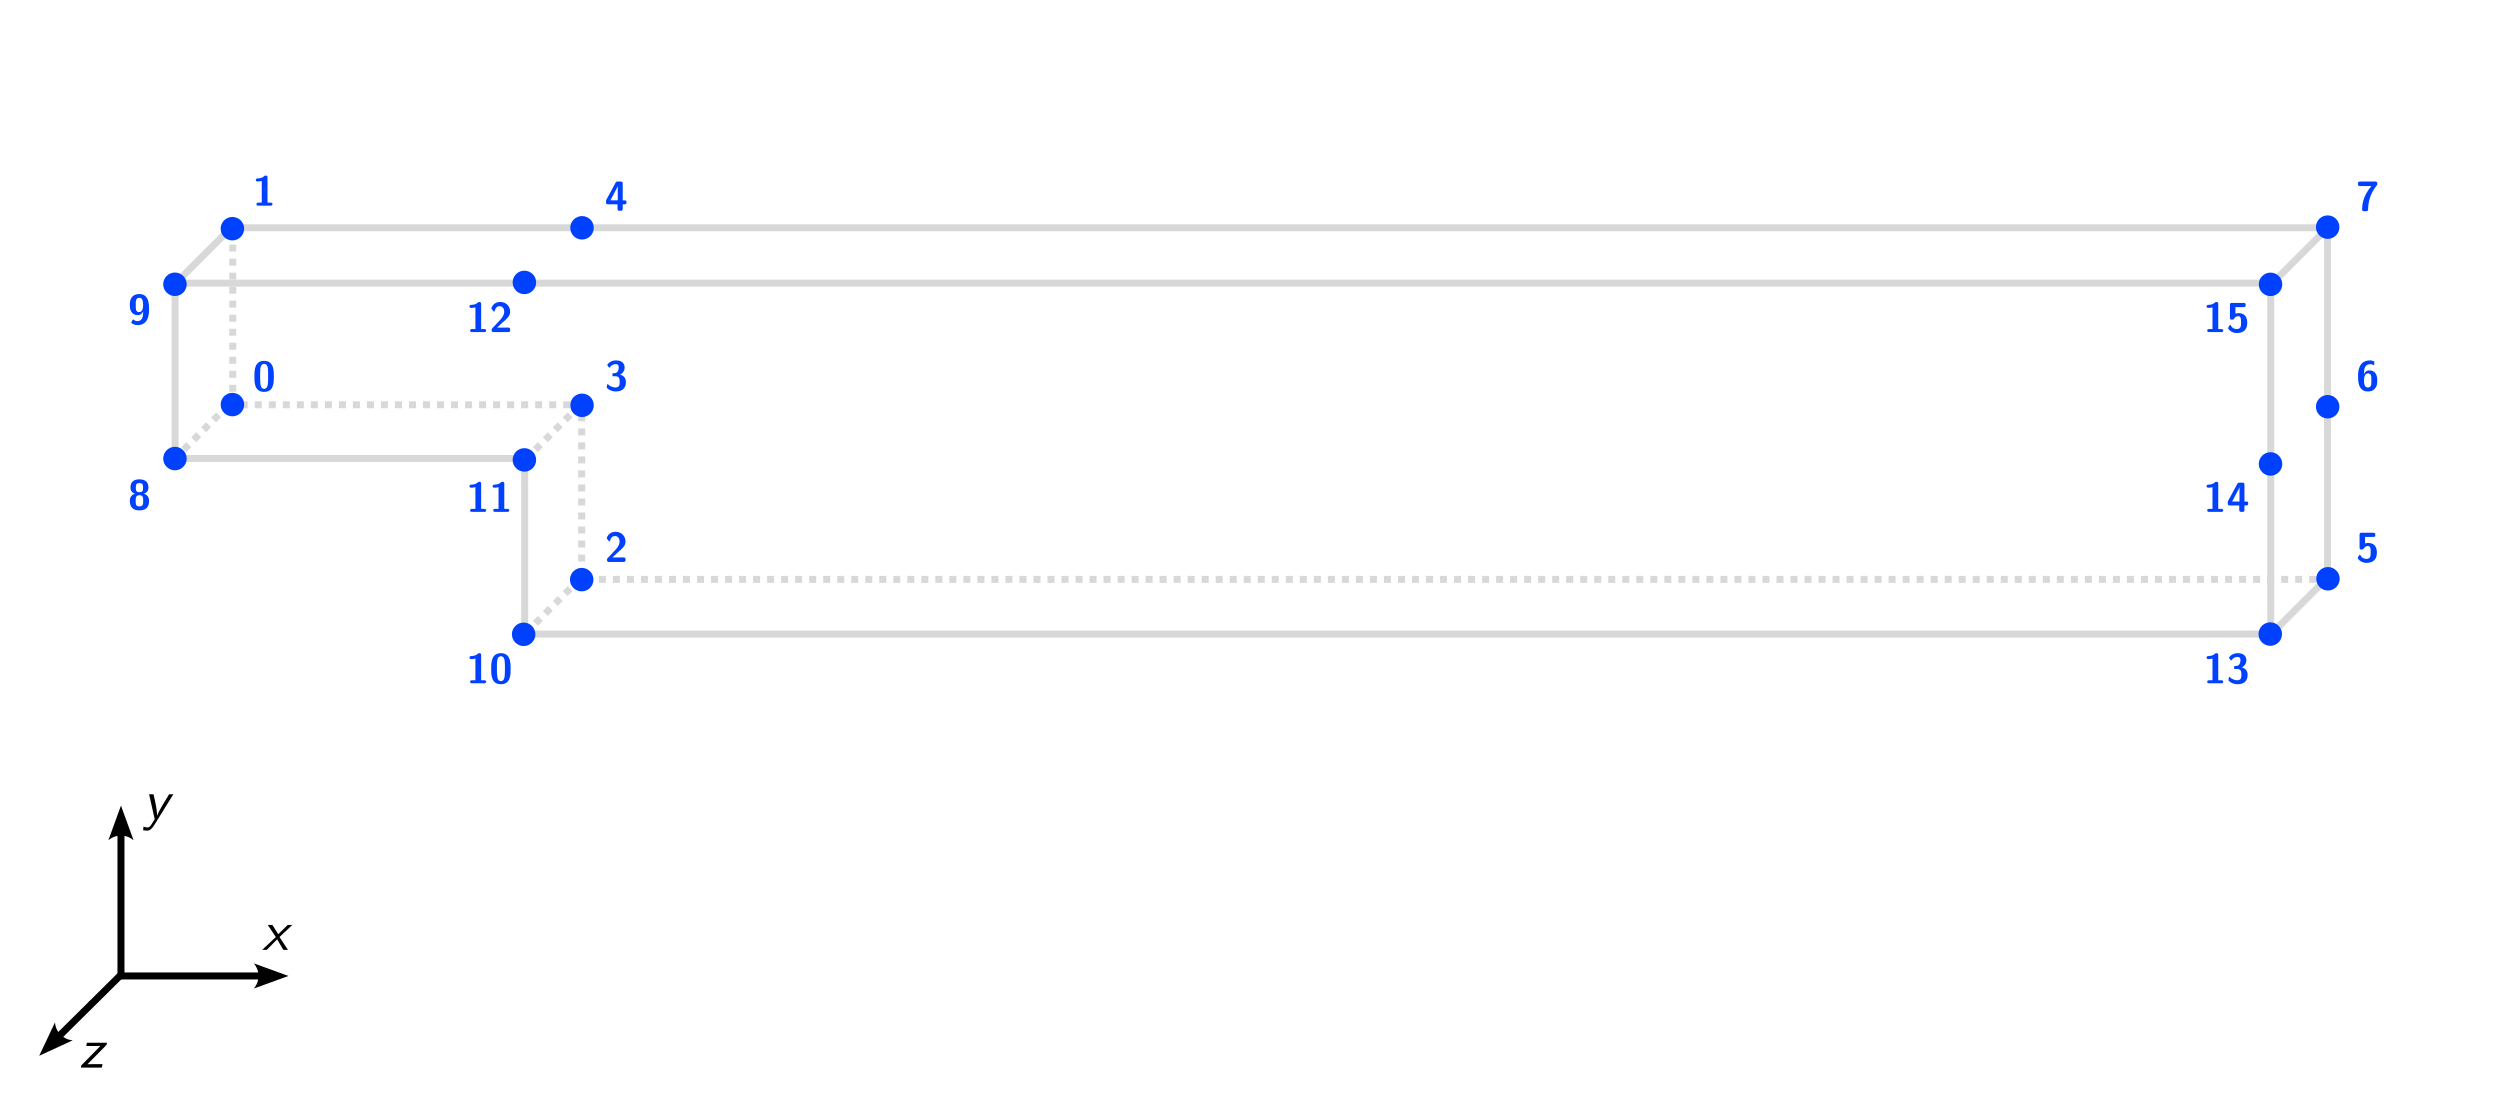
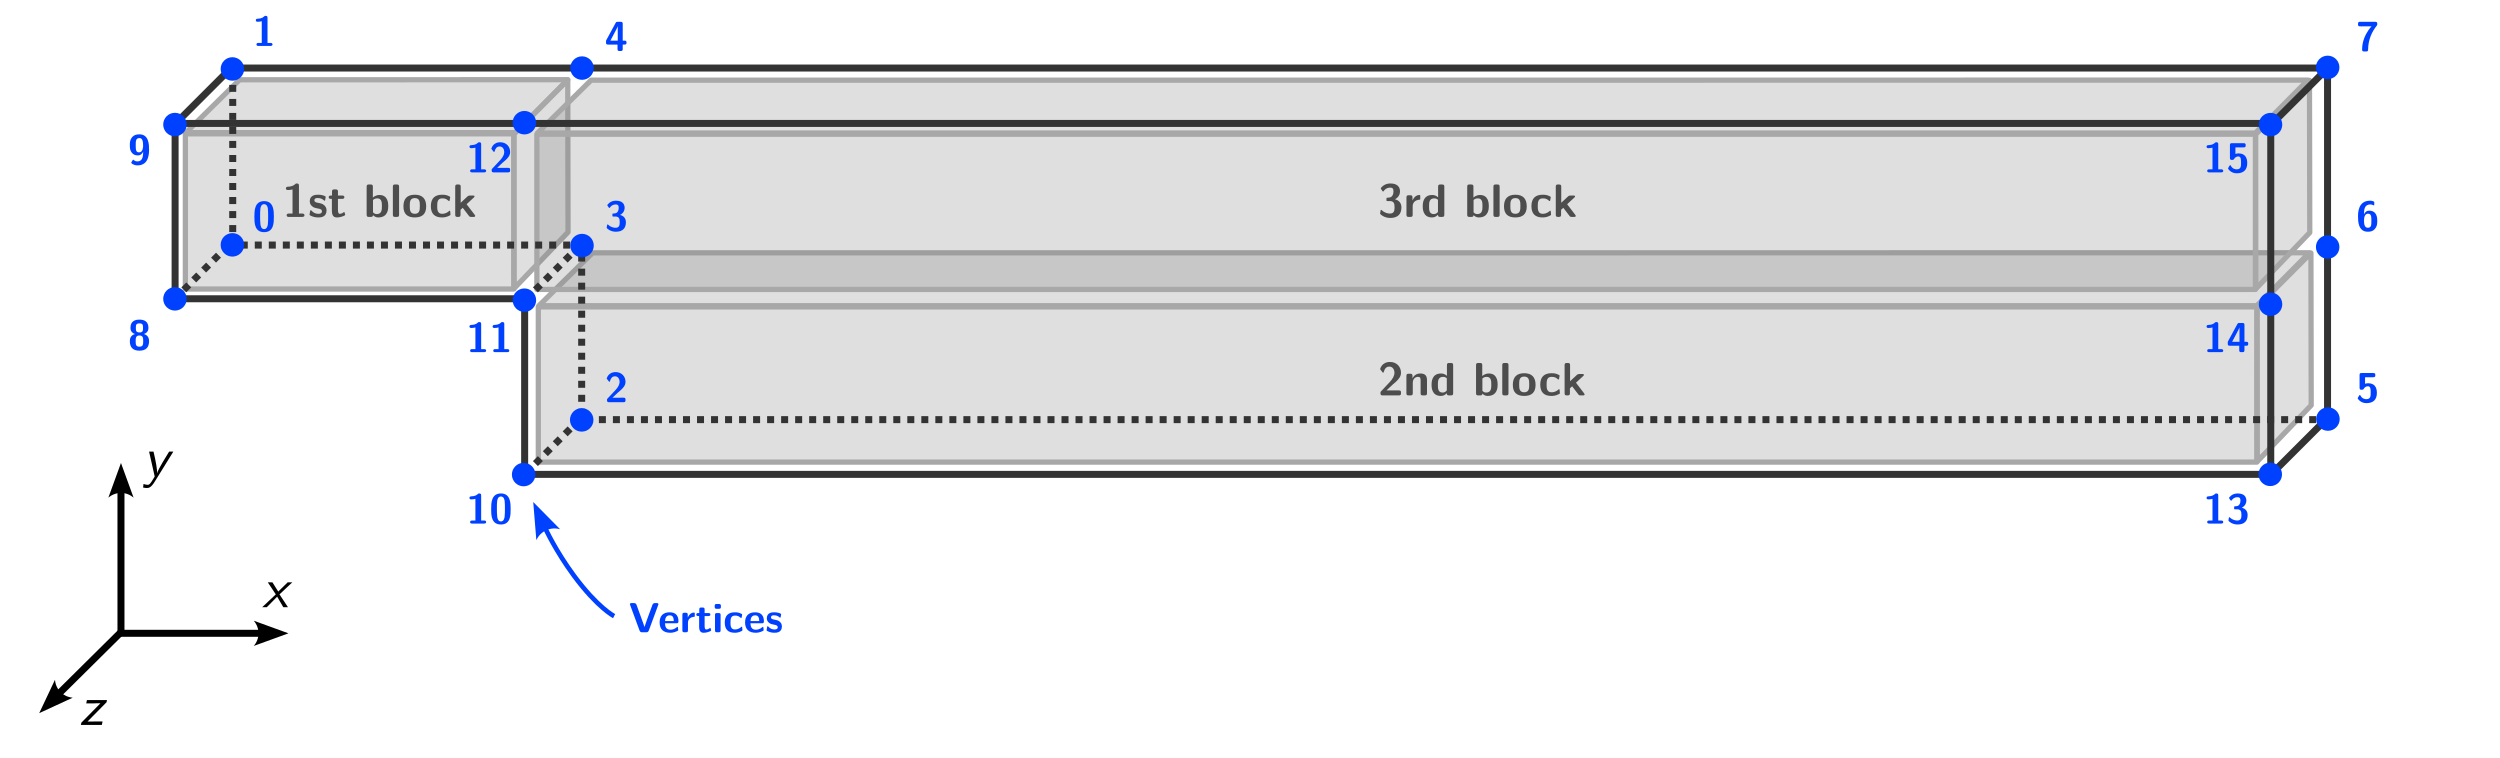
- <svg xmlns="http://www.w3.org/2000/svg" version="1.1" id="svg2" width="14.861in" height="6.5in" viewBox="0 0 1426.656 624">
+ <svg xmlns="http://www.w3.org/2000/svg" version="1.1" id="svg2" width="14.861in" height="4.5in" viewBox="0 0 1426.656 432">
  <defs id="defs6">
+     <marker style="overflow:visible" id="ConcaveTriangle" refX="0" refY="0" orient="auto-start-reverse" markerWidth="1" markerHeight="1" viewBox="0 0 1 1" preserveAspectRatio="xMidYMid">
+       <path transform="scale(0.7)" d="M -2,-4 9,0 -2,4 c 2,-2.33 2,-5.66 0,-8 z" style="fill:context-stroke;fill-rule:evenodd;stroke:none" id="path7" />
+     </marker>
    <marker style="overflow:visible" id="Arrow2" refX="0" refY="0" orient="auto-start-reverse" markerWidth="6" markerHeight="3.6" viewBox="0 0 7.7 5.6" preserveAspectRatio="xMidYMid">
      <path transform="scale(0.7)" d="M -2,-4 9,0 -2,4 c 2,-2.33 2,-5.66 0,-8 z" style="fill:context-stroke;fill-rule:evenodd;stroke:none" id="arrow2L" />
    </marker>
    <clipPath clipPathUnits="userSpaceOnUse" id="clipPath839">
      <rect style="fill:#ff0000;stroke:#ff0000;stroke-linecap:round;stroke-linejoin:round;paint-order:stroke fill markers" id="rect841" width="991.453" height="840.131" x="195.861" y="22.757" />
    </clipPath>
  </defs>
  <g id="g8">
-     <path style="fill:none;fill-opacity:1;stroke:#d8d8d8;stroke-width:4;stroke-linecap:round;stroke-linejoin:round;stroke-dasharray:none;stroke-opacity:1" d="M 99.923,261.642 V 161.59 H 1295.833 V 361.84 H 299.4 V 261.642 Z" id="path639" />
-     <path style="fill:none;stroke:#000000;stroke-width:4;stroke-linecap:round;stroke-linejoin:round;stroke-dasharray:none;stroke-opacity:1;marker-start:url(#Arrow2);marker-end:url(#Arrow2)" d="m 69.032,475.926 v 81.017 h 79.381" id="path814" />
-     <text xml:space="preserve" style="font-style:normal;font-weight:normal;font-size:32px;line-height:1.25;font-family:sans-serif;fill:#000000;fill-opacity:1;stroke:none;stroke-linecap:round;stroke-linejoin:round" x="81.629" y="467.459" id="text870">
-       <tspan id="tspan868" x="81.629" y="467.459" style="font-style:italic;font-variant:normal;font-weight:normal;font-stretch:normal;font-size:32px;font-family:'Latin Modern Sans';-inkscape-font-specification:'Latin Modern Sans Italic';stroke-linecap:round;stroke-linejoin:round">y</tspan>
+     <g id="g1" transform="translate(47.77964,74.28114)">
+       <rect style="fill:#808080;fill-opacity:0.25;stroke:#a8a8a8;stroke-width:3;stroke-linecap:butt;stroke-linejoin:round;stroke-dasharray:none;stroke-dashoffset:0;stroke-opacity:1" id="rect58345" width="187.437" height="88.561" x="57.991" y="2.089" />
+       <path style="fill:#808080;fill-opacity:0.25;stroke:#a8a8a8;stroke-width:3;stroke-linecap:butt;stroke-linejoin:round;stroke-dasharray:none;stroke-opacity:1" d="m 245.498,2.176 30.715,-30.84 0.163,86.871 -30.806,32.105 z" id="path65097" />
+       <path style="fill:#808080;fill-opacity:0.25;stroke:#a8a8a8;stroke-width:3;stroke-linecap:butt;stroke-linejoin:round;stroke-dasharray:none;stroke-opacity:1" d="M 88.935,-28.763 58.322,1.406 H 246.315 l 29.932,-30.2 z" id="path66944" />
+     </g>
+     <g id="g3" transform="translate(-52.0063,-303.5456)">
+       <rect style="fill:#808080;fill-opacity:0.25;stroke:#a8a8a8;stroke-width:3;stroke-linecap:butt;stroke-linejoin:round;stroke-dasharray:none;stroke-dashoffset:0;stroke-opacity:1" id="rect74491" width="980.708" height="88.561" x="359.201" y="478.683" />
+       <path style="fill:#808080;fill-opacity:0.25;stroke:#a8a8a8;stroke-width:3;stroke-linecap:butt;stroke-linejoin:round;stroke-dasharray:none;stroke-opacity:1" d="m 1340.051,478.77 30.715,-30.84 0.163,86.871 -30.806,32.105 z" id="path74493" />
+       <path style="fill:#808080;fill-opacity:0.25;stroke:#a8a8a8;stroke-width:3;stroke-linecap:butt;stroke-linejoin:round;stroke-dasharray:none;stroke-opacity:1" d="m 390.145,447.831 -30.614,30.168 h 980.358 l 29.932,-30.2 z" id="path74495" />
+     </g>
+     <g id="g2" transform="translate(-60.97175,57.00696)">
+       <rect style="fill:#808080;fill-opacity:0.25;stroke:#a8a8a8;stroke-width:3;stroke-linecap:butt;stroke-linejoin:round;stroke-dasharray:none;stroke-dashoffset:0;stroke-opacity:1" id="rect71452" width="980.708" height="88.561" x="367.342" y="19.599" />
+       <path style="fill:#808080;fill-opacity:0.25;stroke:#a8a8a8;stroke-width:3;stroke-linecap:butt;stroke-linejoin:round;stroke-dasharray:none;stroke-opacity:1" d="m 1348.192,19.685 30.715,-30.84 0.163,86.871 -30.806,32.105 z" id="path71454" />
+       <path style="fill:#808080;fill-opacity:0.25;stroke:#a8a8a8;stroke-width:3;stroke-linecap:butt;stroke-linejoin:round;stroke-dasharray:none;stroke-opacity:1" d="m 398.286,-11.254 -30.614,30.168 h 980.358 l 29.932,-30.2 z" id="path71456" />
+     </g>
+     <path style="fill:none;fill-opacity:1;stroke:#333333;stroke-width:4;stroke-linecap:round;stroke-linejoin:round;stroke-dasharray:none;stroke-opacity:1" d="M 99.923,170.493 V 70.441 H 1295.833 V 270.692 H 299.4 V 170.493 Z" id="path639" />
+     <path style="fill:none;stroke:#000000;stroke-width:4;stroke-linecap:round;stroke-linejoin:round;stroke-dasharray:none;stroke-opacity:1;marker-start:url(#Arrow2);marker-end:url(#Arrow2)" d="m 69.032,280.397 v 81.017 h 79.381" id="path814" />
+     <text xml:space="preserve" style="font-style:normal;font-weight:normal;font-size:32px;line-height:1.25;font-family:sans-serif;fill:#000000;fill-opacity:1;stroke:none;stroke-linecap:round;stroke-linejoin:round" x="81.629" y="271.93" id="text870">
+       <tspan id="tspan868" x="81.629" y="271.93" style="font-style:italic;font-variant:normal;font-weight:normal;font-stretch:normal;font-size:32px;font-family:'Latin Modern Sans';-inkscape-font-specification:'Latin Modern Sans Italic';stroke-linecap:round;stroke-linejoin:round">y</tspan>
    </text>
-     <text xml:space="preserve" style="font-style:normal;font-weight:normal;font-size:32px;line-height:1.25;font-family:sans-serif;fill:#000000;fill-opacity:1;stroke:none;stroke-linecap:round;stroke-linejoin:round" x="149.614" y="542.044" id="text972">
-       <tspan id="tspan970" x="149.614" y="542.044" style="font-style:italic;font-variant:normal;font-weight:normal;font-stretch:normal;font-size:32px;font-family:'Latin Modern Sans';-inkscape-font-specification:'Latin Modern Sans Italic';stroke-linecap:round;stroke-linejoin:round">x</tspan>
+     <text xml:space="preserve" style="font-style:normal;font-weight:normal;font-size:32px;line-height:1.25;font-family:sans-serif;fill:#000000;fill-opacity:1;stroke:none;stroke-linecap:round;stroke-linejoin:round" x="149.614" y="346.515" id="text972">
+       <tspan id="tspan970" x="149.614" y="346.515" style="font-style:italic;font-variant:normal;font-weight:normal;font-stretch:normal;font-size:32px;font-family:'Latin Modern Sans';-inkscape-font-specification:'Latin Modern Sans Italic';stroke-linecap:round;stroke-linejoin:round">x</tspan>
    </text>
-     <path style="fill:none;stroke:#d8d8d8;stroke-width:4;stroke-linecap:round;stroke-linejoin:round;stroke-dasharray:none;stroke-opacity:1" d="m 100.164,161.672 31.756,-31.756" id="path35384" />
-     <path style="fill:none;stroke:#d8d8d8;stroke-width:4;stroke-linecap:butt;stroke-linejoin:bevel;stroke-dasharray:4, 4;stroke-opacity:1;stroke-dashoffset:0" d="M 99.236,262.226 130.992,230.47" id="path35755" />
-     <path style="fill:none;stroke:#d8d8d8;stroke-width:4;stroke-linecap:butt;stroke-linejoin:bevel;stroke-dasharray:4, 4;stroke-opacity:1;stroke-dashoffset:0" d="m 299.882,262.226 31.756,-31.756" id="path35757" />
-     <path style="fill:none;stroke:#d8d8d8;stroke-width:4;stroke-linecap:butt;stroke-linejoin:bevel;stroke-dasharray:4, 4;stroke-dashoffset:0;stroke-opacity:1" d="m 299.882,361.354 31.756,-31.756" id="path36497" />
-     <path style="fill:none;stroke:#d8d8d8;stroke-width:4;stroke-linecap:round;stroke-linejoin:round;stroke-dasharray:none;stroke-dashoffset:0;stroke-opacity:1" d="m 1296.529,361.354 31.756,-31.756" id="path36499" />
-     <path style="fill:none;stroke:#d8d8d8;stroke-width:4;stroke-linecap:round;stroke-linejoin:round;stroke-dasharray:none;stroke-dashoffset:0;stroke-opacity:1" d="m 1296.529,161.804 31.756,-31.756" id="path36501" />
-     <path style="fill:none;stroke:#d8d8d8;stroke-width:4;stroke-linecap:round;stroke-linejoin:round;stroke-dasharray:none;stroke-opacity:1" d="M 131.882,129.964 H 1328.28" id="path36872" />
-     <path style="fill:none;stroke:#d8d8d8;stroke-width:4;stroke-linecap:round;stroke-linejoin:round;stroke-dasharray:none;stroke-opacity:1" d="M 1328.244,329.764 V 130.116" id="path37612" />
-     <path style="fill:none;stroke:#d8d8d8;stroke-width:4;stroke-linecap:butt;stroke-linejoin:bevel;stroke-dasharray:4, 4;stroke-dashoffset:0;stroke-opacity:1" d="m 132.808,131.588 -0.006,99.411 199.134,0 v 99.629 h 994.87" id="path40951" />
-     <circle style="fill:#0040ff;fill-opacity:1;stroke:none;stroke-width:1.595;stroke-linecap:butt;stroke-linejoin:bevel;stroke-dasharray:none;stroke-dashoffset:0;stroke-opacity:1" id="path42873" cx="99.836" cy="261.684" r="6.703" />
-     <circle style="fill:#0040ff;fill-opacity:1;stroke:none;stroke-width:1.595;stroke-linecap:butt;stroke-linejoin:bevel;stroke-dasharray:none;stroke-dashoffset:0;stroke-opacity:1" id="circle44720" cx="99.836" cy="162.225" r="6.703" />
-     <circle style="fill:#0040ff;fill-opacity:1;stroke:none;stroke-width:1.595;stroke-linecap:butt;stroke-linejoin:bevel;stroke-dasharray:none;stroke-dashoffset:0;stroke-opacity:1" id="circle44722" cx="132.621" cy="130.5" r="6.703" />
-     <circle style="fill:#0040ff;fill-opacity:1;stroke:none;stroke-width:1.595;stroke-linecap:butt;stroke-linejoin:bevel;stroke-dasharray:none;stroke-dashoffset:0;stroke-opacity:1" id="circle44724" cx="132.621" cy="230.877" r="6.703" />
-     <circle style="fill:#0040ff;fill-opacity:1;stroke:none;stroke-width:1.595;stroke-linecap:butt;stroke-linejoin:bevel;stroke-dasharray:none;stroke-dashoffset:0;stroke-opacity:1" id="circle44726" cx="299.254" cy="262.453" r="6.703" />
-     <circle style="fill:#0040ff;fill-opacity:1;stroke:none;stroke-width:1.595;stroke-linecap:butt;stroke-linejoin:bevel;stroke-dasharray:none;stroke-dashoffset:0;stroke-opacity:1" id="circle44728" cx="332.137" cy="231.287" r="6.703" />
-     <circle style="fill:#0040ff;fill-opacity:1;stroke:none;stroke-width:1.595;stroke-linecap:butt;stroke-linejoin:bevel;stroke-dasharray:none;stroke-dashoffset:0;stroke-opacity:1" id="circle44730" cx="298.819" cy="361.968" r="6.703" />
-     <circle style="fill:#0040ff;fill-opacity:1;stroke:none;stroke-width:1.595;stroke-linecap:butt;stroke-linejoin:bevel;stroke-dasharray:none;stroke-dashoffset:0;stroke-opacity:1" id="circle44732" cx="331.96" cy="330.763" r="6.703" />
-     <circle style="fill:#0040ff;fill-opacity:1;stroke:none;stroke-width:1.595;stroke-linecap:butt;stroke-linejoin:bevel;stroke-dasharray:none;stroke-dashoffset:0;stroke-opacity:1" id="circle44734" cx="1295.556" cy="361.841" r="6.703" />
-     <circle style="fill:#0040ff;fill-opacity:1;stroke:none;stroke-width:1.595;stroke-linecap:butt;stroke-linejoin:bevel;stroke-dasharray:none;stroke-dashoffset:0;stroke-opacity:1" id="circle44736" cx="1328.472" cy="330.289" r="6.703" />
-     <circle style="fill:#0040ff;fill-opacity:1;stroke:none;stroke-width:1.595;stroke-linecap:butt;stroke-linejoin:bevel;stroke-dasharray:none;stroke-dashoffset:0;stroke-opacity:1" id="circle44738" cx="1295.704" cy="162.267" r="6.703" />
-     <circle style="fill:#0040ff;fill-opacity:1;stroke:none;stroke-width:1.595;stroke-linecap:butt;stroke-linejoin:bevel;stroke-dasharray:none;stroke-dashoffset:0;stroke-opacity:1" id="circle44740" cx="1328.315" cy="129.614" r="6.703" />
-     <path style="fill:none;stroke:#000000;stroke-width:4;stroke-linecap:butt;stroke-linejoin:bevel;stroke-dasharray:none;stroke-dashoffset:0;stroke-opacity:1;marker-end:url(#Arrow2)" d="M 69.737,555.582 33.89,591.087" id="path45480" />
-     <text xml:space="preserve" style="font-style:normal;font-weight:normal;font-size:32px;line-height:1.25;font-family:sans-serif;fill:#000000;fill-opacity:1;stroke:none;stroke-linecap:round;stroke-linejoin:round" x="45.246" y="609.232" id="text47371">
-       <tspan id="tspan47369" x="45.246" y="609.232" style="font-style:italic;font-variant:normal;font-weight:normal;font-stretch:normal;font-size:32px;font-family:'Latin Modern Sans';-inkscape-font-specification:'Latin Modern Sans Italic';stroke-linecap:round;stroke-linejoin:round">z</tspan>
+     <path style="fill:none;stroke:#333333;stroke-width:4;stroke-linecap:round;stroke-linejoin:round;stroke-dasharray:none;stroke-opacity:1" d="m 100.164,70.524 31.756,-31.756" id="path35384" />
+     <path style="fill:none;stroke:#333333;stroke-width:4;stroke-linecap:butt;stroke-linejoin:bevel;stroke-dasharray:4, 4;stroke-dashoffset:0;stroke-opacity:1" d="M 99.236,171.077 130.992,139.321" id="path35755" />
+     <path style="fill:none;stroke:#333333;stroke-width:4;stroke-linecap:butt;stroke-linejoin:bevel;stroke-dasharray:4, 4;stroke-dashoffset:0;stroke-opacity:1" d="m 299.882,171.077 31.756,-31.756" id="path35757" />
+     <path style="fill:none;stroke:#333333;stroke-width:4;stroke-linecap:butt;stroke-linejoin:bevel;stroke-dasharray:4, 4;stroke-dashoffset:0;stroke-opacity:1" d="m 299.882,270.205 31.756,-31.756" id="path36497" />
+     <path style="fill:none;stroke:#333333;stroke-width:4;stroke-linecap:round;stroke-linejoin:round;stroke-dasharray:none;stroke-dashoffset:0;stroke-opacity:1" d="m 1296.529,270.205 31.756,-31.756" id="path36499" />
+     <path style="fill:none;stroke:#333333;stroke-width:4;stroke-linecap:round;stroke-linejoin:round;stroke-dasharray:none;stroke-dashoffset:0;stroke-opacity:1" d="m 1296.529,70.655 31.756,-31.756" id="path36501" />
+     <path style="fill:none;stroke:#333333;stroke-width:4;stroke-linecap:round;stroke-linejoin:round;stroke-dasharray:none;stroke-opacity:1" d="M 131.882,38.815 H 1328.28" id="path36872" />
+     <path style="fill:none;stroke:#333333;stroke-width:4;stroke-linecap:round;stroke-linejoin:round;stroke-dasharray:none;stroke-opacity:1" d="M 1328.244,238.615 V 38.967" id="path37612" />
+     <path style="fill:none;stroke:#333333;stroke-width:4;stroke-linecap:butt;stroke-linejoin:bevel;stroke-dasharray:4, 4;stroke-dashoffset:0;stroke-opacity:1" d="m 132.808,40.44 -0.006,99.411 h 199.134 v 99.629 h 994.87" id="path40951" />
+     <circle style="fill:#0040ff;fill-opacity:1;stroke:none;stroke-width:1.595;stroke-linecap:butt;stroke-linejoin:bevel;stroke-dasharray:none;stroke-dashoffset:0;stroke-opacity:1" id="path42873" cx="99.836" cy="170.535" r="6.703" />
+     <circle style="fill:#0040ff;fill-opacity:1;stroke:none;stroke-width:1.595;stroke-linecap:butt;stroke-linejoin:bevel;stroke-dasharray:none;stroke-dashoffset:0;stroke-opacity:1" id="circle44720" cx="99.836" cy="71.076" r="6.703" />
+     <circle style="fill:#0040ff;fill-opacity:1;stroke:none;stroke-width:1.595;stroke-linecap:butt;stroke-linejoin:bevel;stroke-dasharray:none;stroke-dashoffset:0;stroke-opacity:1" id="circle44722" cx="132.621" cy="39.351" r="6.703" />
+     <circle style="fill:#0040ff;fill-opacity:1;stroke:none;stroke-width:1.595;stroke-linecap:butt;stroke-linejoin:bevel;stroke-dasharray:none;stroke-dashoffset:0;stroke-opacity:1" id="circle44724" cx="132.621" cy="139.728" r="6.703" />
+     <circle style="fill:#0040ff;fill-opacity:1;stroke:none;stroke-width:1.595;stroke-linecap:butt;stroke-linejoin:bevel;stroke-dasharray:none;stroke-dashoffset:0;stroke-opacity:1" id="circle44726" cx="299.254" cy="171.304" r="6.703" />
+     <circle style="fill:#0040ff;fill-opacity:1;stroke:none;stroke-width:1.595;stroke-linecap:butt;stroke-linejoin:bevel;stroke-dasharray:none;stroke-dashoffset:0;stroke-opacity:1" id="circle44728" cx="332.137" cy="140.138" r="6.703" />
+     <circle style="fill:#0040ff;fill-opacity:1;stroke:none;stroke-width:1.595;stroke-linecap:butt;stroke-linejoin:bevel;stroke-dasharray:none;stroke-dashoffset:0;stroke-opacity:1" id="circle44730" cx="298.819" cy="270.819" r="6.703" />
+     <circle style="fill:#0040ff;fill-opacity:1;stroke:none;stroke-width:1.595;stroke-linecap:butt;stroke-linejoin:bevel;stroke-dasharray:none;stroke-dashoffset:0;stroke-opacity:1" id="circle44732" cx="331.96" cy="239.614" r="6.703" />
+     <circle style="fill:#0040ff;fill-opacity:1;stroke:none;stroke-width:1.595;stroke-linecap:butt;stroke-linejoin:bevel;stroke-dasharray:none;stroke-dashoffset:0;stroke-opacity:1" id="circle44734" cx="1295.556" cy="270.692" r="6.703" />
+     <circle style="fill:#0040ff;fill-opacity:1;stroke:none;stroke-width:1.595;stroke-linecap:butt;stroke-linejoin:bevel;stroke-dasharray:none;stroke-dashoffset:0;stroke-opacity:1" id="circle44736" cx="1328.472" cy="239.14" r="6.703" />
+     <circle style="fill:#0040ff;fill-opacity:1;stroke:none;stroke-width:1.595;stroke-linecap:butt;stroke-linejoin:bevel;stroke-dasharray:none;stroke-dashoffset:0;stroke-opacity:1" id="circle44738" cx="1295.704" cy="71.118" r="6.703" />
+     <circle style="fill:#0040ff;fill-opacity:1;stroke:none;stroke-width:1.595;stroke-linecap:butt;stroke-linejoin:bevel;stroke-dasharray:none;stroke-dashoffset:0;stroke-opacity:1" id="circle44740" cx="1328.315" cy="38.465" r="6.703" />
+     <path style="fill:none;stroke:#000000;stroke-width:4;stroke-linecap:butt;stroke-linejoin:bevel;stroke-dasharray:none;stroke-dashoffset:0;stroke-opacity:1;marker-end:url(#Arrow2)" d="M 69.737,360.053 33.89,395.558" id="path45480" />
+     <text xml:space="preserve" style="font-style:normal;font-weight:normal;font-size:32px;line-height:1.25;font-family:sans-serif;fill:#000000;fill-opacity:1;stroke:none;stroke-linecap:round;stroke-linejoin:round" x="45.246" y="413.703" id="text47371">
+       <tspan id="tspan47369" x="45.246" y="413.703" style="font-style:italic;font-variant:normal;font-weight:normal;font-stretch:normal;font-size:32px;font-family:'Latin Modern Sans';-inkscape-font-specification:'Latin Modern Sans Italic';stroke-linecap:round;stroke-linejoin:round">z</tspan>
    </text>
-     <text xml:space="preserve" style="font-style:normal;font-weight:normal;font-size:24px;line-height:1.25;font-family:sans-serif;fill:#0040ff;fill-opacity:1;stroke:none" x="144.141" y="223.108" id="text47476">
-       <tspan id="tspan47474" x="144.141" y="223.108" style="font-style:normal;font-variant:normal;font-weight:bold;font-stretch:normal;font-size:24px;font-family:'Latin Modern Sans';-inkscape-font-specification:'Latin Modern Sans Bold';fill:#0040ff;fill-opacity:1">0</tspan>
+     <text xml:space="preserve" style="font-style:normal;font-weight:normal;font-size:24px;line-height:1.25;font-family:sans-serif;fill:#0040ff;fill-opacity:1;stroke:none" x="144.141" y="131.959" id="text47476">
+       <tspan id="tspan47474" x="144.141" y="131.959" style="font-style:normal;font-variant:normal;font-weight:bold;font-stretch:normal;font-size:24px;font-family:'Latin Modern Sans';-inkscape-font-specification:'Latin Modern Sans Bold';fill:#0040ff;fill-opacity:1">0</tspan>
    </text>
-     <text xml:space="preserve" style="font-style:normal;font-weight:normal;font-size:24px;line-height:1.25;font-family:sans-serif;fill:#0040ff;fill-opacity:1;stroke:none" x="144.141" y="117.369" id="text47480">
-       <tspan id="tspan47478" x="144.141" y="117.369" style="font-style:normal;font-variant:normal;font-weight:bold;font-stretch:normal;font-size:24px;font-family:'Latin Modern Sans';-inkscape-font-specification:'Latin Modern Sans Bold';fill:#0040ff;fill-opacity:1">1</tspan>
+     <text xml:space="preserve" style="font-style:normal;font-weight:normal;font-size:24px;line-height:1.25;font-family:sans-serif;fill:#0040ff;fill-opacity:1;stroke:none" x="144.141" y="26.22" id="text47480">
+       <tspan id="tspan47478" x="144.141" y="26.22" style="font-style:normal;font-variant:normal;font-weight:bold;font-stretch:normal;font-size:24px;font-family:'Latin Modern Sans';-inkscape-font-specification:'Latin Modern Sans Bold';fill:#0040ff;fill-opacity:1">1</tspan>
    </text>
-     <circle style="fill:#0040ff;fill-opacity:1;stroke:none;stroke-width:1.595;stroke-linecap:butt;stroke-linejoin:bevel;stroke-dasharray:none;stroke-dashoffset:0;stroke-opacity:1" id="circle47851" cx="299.254" cy="161.165" r="6.703" />
-     <circle style="fill:#0040ff;fill-opacity:1;stroke:none;stroke-width:1.595;stroke-linecap:butt;stroke-linejoin:bevel;stroke-dasharray:none;stroke-dashoffset:0;stroke-opacity:1" id="circle47853" cx="332.137" cy="129.999" r="6.703" />
-     <circle style="fill:#0040ff;fill-opacity:1;stroke:none;stroke-width:1.595;stroke-linecap:butt;stroke-linejoin:bevel;stroke-dasharray:none;stroke-dashoffset:0;stroke-opacity:1" id="circle48595" cx="1295.704" cy="264.756" r="6.703" />
-     <circle style="fill:#0040ff;fill-opacity:1;stroke:none;stroke-width:1.595;stroke-linecap:butt;stroke-linejoin:bevel;stroke-dasharray:none;stroke-dashoffset:0;stroke-opacity:1" id="circle48597" cx="1328.315" cy="232.103" r="6.703" />
-     <text xml:space="preserve" style="font-style:normal;font-weight:normal;font-size:24px;line-height:1.25;font-family:sans-serif;fill:#0040ff;fill-opacity:1;stroke:none" x="345.093" y="320.678" id="text49708">
-       <tspan id="tspan49706" x="345.093" y="320.678" style="font-style:normal;font-variant:normal;font-weight:bold;font-stretch:normal;font-size:24px;font-family:'Latin Modern Sans';-inkscape-font-specification:'Latin Modern Sans Bold';fill:#0040ff;fill-opacity:1">2</tspan>
+     <circle style="fill:#0040ff;fill-opacity:1;stroke:none;stroke-width:1.595;stroke-linecap:butt;stroke-linejoin:bevel;stroke-dasharray:none;stroke-dashoffset:0;stroke-opacity:1" id="circle47851" cx="299.254" cy="70.016" r="6.703" />
+     <circle style="fill:#0040ff;fill-opacity:1;stroke:none;stroke-width:1.595;stroke-linecap:butt;stroke-linejoin:bevel;stroke-dasharray:none;stroke-dashoffset:0;stroke-opacity:1" id="circle47853" cx="332.137" cy="38.85" r="6.703" />
+     <circle style="fill:#0040ff;fill-opacity:1;stroke:none;stroke-width:1.595;stroke-linecap:butt;stroke-linejoin:bevel;stroke-dasharray:none;stroke-dashoffset:0;stroke-opacity:1" id="circle48595" cx="1295.704" cy="173.607" r="6.703" />
+     <circle style="fill:#0040ff;fill-opacity:1;stroke:none;stroke-width:1.595;stroke-linecap:butt;stroke-linejoin:bevel;stroke-dasharray:none;stroke-dashoffset:0;stroke-opacity:1" id="circle48597" cx="1328.315" cy="140.954" r="6.703" />
+     <text xml:space="preserve" style="font-style:normal;font-weight:normal;font-size:24px;line-height:1.25;font-family:sans-serif;fill:#0040ff;fill-opacity:1;stroke:none" x="345.093" y="229.529" id="text49708">
+       <tspan id="tspan49706" x="345.093" y="229.529" style="font-style:normal;font-variant:normal;font-weight:bold;font-stretch:normal;font-size:24px;font-family:'Latin Modern Sans';-inkscape-font-specification:'Latin Modern Sans Bold';fill:#0040ff;fill-opacity:1">2</tspan>
    </text>
-     <text xml:space="preserve" style="font-style:normal;font-weight:normal;font-size:24px;line-height:1.25;font-family:sans-serif;fill:#0040ff;fill-opacity:1;stroke:none" x="345.093" y="222.861" id="text49712">
-       <tspan id="tspan49710" x="345.093" y="222.861" style="font-style:normal;font-variant:normal;font-weight:bold;font-stretch:normal;font-size:24px;font-family:'Latin Modern Sans';-inkscape-font-specification:'Latin Modern Sans Bold';fill:#0040ff;fill-opacity:1">3</tspan>
+     <text xml:space="preserve" style="font-style:normal;font-weight:normal;font-size:24px;line-height:1.25;font-family:sans-serif;fill:#0040ff;fill-opacity:1;stroke:none" x="345.093" y="131.712" id="text49712">
+       <tspan id="tspan49710" x="345.093" y="131.712" style="font-style:normal;font-variant:normal;font-weight:bold;font-stretch:normal;font-size:24px;font-family:'Latin Modern Sans';-inkscape-font-specification:'Latin Modern Sans Bold';fill:#0040ff;fill-opacity:1">3</tspan>
    </text>
-     <text xml:space="preserve" style="font-style:normal;font-weight:normal;font-size:24px;line-height:1.25;font-family:sans-serif;fill:#0040ff;fill-opacity:1;stroke:none" x="345.093" y="120.263" id="text49716">
-       <tspan id="tspan49714" x="345.093" y="120.263" style="font-style:normal;font-variant:normal;font-weight:bold;font-stretch:normal;font-size:24px;font-family:'Latin Modern Sans';-inkscape-font-specification:'Latin Modern Sans Bold';fill:#0040ff;fill-opacity:1">4</tspan>
+     <text xml:space="preserve" style="font-style:normal;font-weight:normal;font-size:24px;line-height:1.25;font-family:sans-serif;fill:#0040ff;fill-opacity:1;stroke:none" x="345.093" y="29.115" id="text49716">
+       <tspan id="tspan49714" x="345.093" y="29.115" style="font-style:normal;font-variant:normal;font-weight:bold;font-stretch:normal;font-size:24px;font-family:'Latin Modern Sans';-inkscape-font-specification:'Latin Modern Sans Bold';fill:#0040ff;fill-opacity:1">4</tspan>
    </text>
-     <text xml:space="preserve" style="font-style:normal;font-weight:normal;font-size:24px;line-height:1.25;font-family:sans-serif;fill:#0040ff;fill-opacity:1;stroke:none" x="1344.536" y="320.678" id="text49720">
-       <tspan id="tspan49718" x="1344.536" y="320.678" style="font-style:normal;font-variant:normal;font-weight:bold;font-stretch:normal;font-size:24px;font-family:'Latin Modern Sans';-inkscape-font-specification:'Latin Modern Sans Bold';fill:#0040ff;fill-opacity:1">5</tspan>
+     <text xml:space="preserve" style="font-style:normal;font-weight:normal;font-size:24px;line-height:1.25;font-family:sans-serif;fill:#0040ff;fill-opacity:1;stroke:none" x="1344.536" y="229.529" id="text49720">
+       <tspan id="tspan49718" x="1344.536" y="229.529" style="font-style:normal;font-variant:normal;font-weight:bold;font-stretch:normal;font-size:24px;font-family:'Latin Modern Sans';-inkscape-font-specification:'Latin Modern Sans Bold';fill:#0040ff;fill-opacity:1">5</tspan>
    </text>
-     <text xml:space="preserve" style="font-style:normal;font-weight:normal;font-size:24px;line-height:1.25;font-family:sans-serif;fill:#0040ff;fill-opacity:1;stroke:none" x="1344.536" y="222.861" id="text49724">
-       <tspan id="tspan49722" x="1344.536" y="222.861" style="font-style:normal;font-variant:normal;font-weight:bold;font-stretch:normal;font-size:24px;font-family:'Latin Modern Sans';-inkscape-font-specification:'Latin Modern Sans Bold';fill:#0040ff;fill-opacity:1">6</tspan>
+     <text xml:space="preserve" style="font-style:normal;font-weight:normal;font-size:24px;line-height:1.25;font-family:sans-serif;fill:#0040ff;fill-opacity:1;stroke:none" x="1344.536" y="131.712" id="text49724">
+       <tspan id="tspan49722" x="1344.536" y="131.712" style="font-style:normal;font-variant:normal;font-weight:bold;font-stretch:normal;font-size:24px;font-family:'Latin Modern Sans';-inkscape-font-specification:'Latin Modern Sans Bold';fill:#0040ff;fill-opacity:1">6</tspan>
    </text>
-     <text xml:space="preserve" style="font-style:normal;font-weight:normal;font-size:24px;line-height:1.25;font-family:sans-serif;fill:#0040ff;fill-opacity:1;stroke:none" x="1344.536" y="120.263" id="text49728">
-       <tspan id="tspan49726" x="1344.536" y="120.263" style="font-style:normal;font-variant:normal;font-weight:bold;font-stretch:normal;font-size:24px;font-family:'Latin Modern Sans';-inkscape-font-specification:'Latin Modern Sans Bold';fill:#0040ff;fill-opacity:1">7</tspan>
+     <text xml:space="preserve" style="font-style:normal;font-weight:normal;font-size:24px;line-height:1.25;font-family:sans-serif;fill:#0040ff;fill-opacity:1;stroke:none" x="1344.536" y="29.115" id="text49728">
+       <tspan id="tspan49726" x="1344.536" y="29.115" style="font-style:normal;font-variant:normal;font-weight:bold;font-stretch:normal;font-size:24px;font-family:'Latin Modern Sans';-inkscape-font-specification:'Latin Modern Sans Bold';fill:#0040ff;fill-opacity:1">7</tspan>
    </text>
-     <text xml:space="preserve" style="font-style:normal;font-weight:normal;font-size:24px;line-height:1.25;font-family:sans-serif;fill:#0040ff;fill-opacity:1;stroke:none" x="72.986" y="290.731" id="text49736">
-       <tspan id="tspan49734" x="72.986" y="290.731" style="font-style:normal;font-variant:normal;font-weight:bold;font-stretch:normal;font-size:24px;font-family:'Latin Modern Sans';-inkscape-font-specification:'Latin Modern Sans Bold';fill:#0040ff;fill-opacity:1">8</tspan>
+     <text xml:space="preserve" style="font-style:normal;font-weight:normal;font-size:24px;line-height:1.25;font-family:sans-serif;fill:#0040ff;fill-opacity:1;stroke:none" x="72.986" y="199.582" id="text49736">
+       <tspan id="tspan49734" x="72.986" y="199.582" style="font-style:normal;font-variant:normal;font-weight:bold;font-stretch:normal;font-size:24px;font-family:'Latin Modern Sans';-inkscape-font-specification:'Latin Modern Sans Bold';fill:#0040ff;fill-opacity:1">8</tspan>
    </text>
-     <text xml:space="preserve" style="font-style:normal;font-weight:normal;font-size:24px;line-height:1.25;font-family:sans-serif;fill:#0040ff;fill-opacity:1;stroke:none" x="72.986" y="184.992" id="text49740">
-       <tspan id="tspan49738" x="72.986" y="184.992" style="font-style:normal;font-variant:normal;font-weight:bold;font-stretch:normal;font-size:24px;font-family:'Latin Modern Sans';-inkscape-font-specification:'Latin Modern Sans Bold';fill:#0040ff;fill-opacity:1">9</tspan>
+     <text xml:space="preserve" style="font-style:normal;font-weight:normal;font-size:24px;line-height:1.25;font-family:sans-serif;fill:#0040ff;fill-opacity:1;stroke:none" x="72.986" y="93.843" id="text49740">
+       <tspan id="tspan49738" x="72.986" y="93.843" style="font-style:normal;font-variant:normal;font-weight:bold;font-stretch:normal;font-size:24px;font-family:'Latin Modern Sans';-inkscape-font-specification:'Latin Modern Sans Bold';fill:#0040ff;fill-opacity:1">9</tspan>
    </text>
-     <text xml:space="preserve" style="font-style:normal;font-weight:normal;font-size:24px;line-height:1.25;font-family:sans-serif;fill:#0040ff;fill-opacity:1;stroke:none" x="266.062" y="389.931" id="text49744">
-       <tspan id="tspan49742" x="266.062" y="389.931" style="font-style:normal;font-variant:normal;font-weight:bold;font-stretch:normal;font-size:24px;font-family:'Latin Modern Sans';-inkscape-font-specification:'Latin Modern Sans Bold';fill:#0040ff;fill-opacity:1">10</tspan>
+     <text xml:space="preserve" style="font-style:normal;font-weight:normal;font-size:24px;line-height:1.25;font-family:sans-serif;fill:#0040ff;fill-opacity:1;stroke:none" x="266.062" y="298.782" id="text49744">
+       <tspan id="tspan49742" x="266.062" y="298.782" style="font-style:normal;font-variant:normal;font-weight:bold;font-stretch:normal;font-size:24px;font-family:'Latin Modern Sans';-inkscape-font-specification:'Latin Modern Sans Bold';fill:#0040ff;fill-opacity:1">10</tspan>
    </text>
-     <text xml:space="preserve" style="font-style:normal;font-weight:normal;font-size:24px;line-height:1.25;font-family:sans-serif;fill:#0040ff;fill-opacity:1;stroke:none" x="266.062" y="292.115" id="text49748">
-       <tspan id="tspan49746" x="266.062" y="292.115" style="font-style:normal;font-variant:normal;font-weight:bold;font-stretch:normal;font-size:24px;font-family:'Latin Modern Sans';-inkscape-font-specification:'Latin Modern Sans Bold';fill:#0040ff;fill-opacity:1">11</tspan>
+     <text xml:space="preserve" style="font-style:normal;font-weight:normal;font-size:24px;line-height:1.25;font-family:sans-serif;fill:#0040ff;fill-opacity:1;stroke:none" x="266.062" y="200.966" id="text49748">
+       <tspan id="tspan49746" x="266.062" y="200.966" style="font-style:normal;font-variant:normal;font-weight:bold;font-stretch:normal;font-size:24px;font-family:'Latin Modern Sans';-inkscape-font-specification:'Latin Modern Sans Bold';fill:#0040ff;fill-opacity:1">11</tspan>
    </text>
-     <text xml:space="preserve" style="font-style:normal;font-weight:normal;font-size:24px;line-height:1.25;font-family:sans-serif;fill:#0040ff;fill-opacity:1;stroke:none" x="266.062" y="189.517" id="text49752">
-       <tspan id="tspan49750" x="266.062" y="189.517" style="font-style:normal;font-variant:normal;font-weight:bold;font-stretch:normal;font-size:24px;font-family:'Latin Modern Sans';-inkscape-font-specification:'Latin Modern Sans Bold';fill:#0040ff;fill-opacity:1">12</tspan>
+     <text xml:space="preserve" style="font-style:normal;font-weight:normal;font-size:24px;line-height:1.25;font-family:sans-serif;fill:#0040ff;fill-opacity:1;stroke:none" x="266.062" y="98.368" id="text49752">
+       <tspan id="tspan49750" x="266.062" y="98.368" style="font-style:normal;font-variant:normal;font-weight:bold;font-stretch:normal;font-size:24px;font-family:'Latin Modern Sans';-inkscape-font-specification:'Latin Modern Sans Bold';fill:#0040ff;fill-opacity:1">12</tspan>
    </text>
-     <text xml:space="preserve" style="font-style:normal;font-weight:normal;font-size:24px;line-height:1.25;font-family:sans-serif;fill:#0040ff;fill-opacity:1;stroke:none" x="1257.357" y="389.931" id="text49756">
-       <tspan id="tspan49754" x="1257.357" y="389.931" style="font-style:normal;font-variant:normal;font-weight:bold;font-stretch:normal;font-size:24px;font-family:'Latin Modern Sans';-inkscape-font-specification:'Latin Modern Sans Bold';fill:#0040ff;fill-opacity:1">13</tspan>
+     <text xml:space="preserve" style="font-style:normal;font-weight:normal;font-size:24px;line-height:1.25;font-family:sans-serif;fill:#0040ff;fill-opacity:1;stroke:none" x="1257.357" y="298.782" id="text49756">
+       <tspan id="tspan49754" x="1257.357" y="298.782" style="font-style:normal;font-variant:normal;font-weight:bold;font-stretch:normal;font-size:24px;font-family:'Latin Modern Sans';-inkscape-font-specification:'Latin Modern Sans Bold';fill:#0040ff;fill-opacity:1">13</tspan>
    </text>
-     <text xml:space="preserve" style="font-style:normal;font-weight:normal;font-size:24px;line-height:1.25;font-family:sans-serif;fill:#0040ff;fill-opacity:1;stroke:none" x="1257.357" y="292.115" id="text49760">
-       <tspan id="tspan49758" x="1257.357" y="292.115" style="font-style:normal;font-variant:normal;font-weight:bold;font-stretch:normal;font-size:24px;font-family:'Latin Modern Sans';-inkscape-font-specification:'Latin Modern Sans Bold';fill:#0040ff;fill-opacity:1">14</tspan>
+     <text xml:space="preserve" style="font-style:normal;font-weight:normal;font-size:24px;line-height:1.25;font-family:sans-serif;fill:#0040ff;fill-opacity:1;stroke:none" x="1257.357" y="200.966" id="text49760">
+       <tspan id="tspan49758" x="1257.357" y="200.966" style="font-style:normal;font-variant:normal;font-weight:bold;font-stretch:normal;font-size:24px;font-family:'Latin Modern Sans';-inkscape-font-specification:'Latin Modern Sans Bold';fill:#0040ff;fill-opacity:1">14</tspan>
    </text>
-     <text xml:space="preserve" style="font-style:normal;font-weight:normal;font-size:24px;line-height:1.25;font-family:sans-serif;fill:#0040ff;fill-opacity:1;stroke:none" x="1257.357" y="189.517" id="text49764">
-       <tspan id="tspan49762" x="1257.357" y="189.517" style="font-style:normal;font-variant:normal;font-weight:bold;font-stretch:normal;font-size:24px;font-family:'Latin Modern Sans';-inkscape-font-specification:'Latin Modern Sans Bold';fill:#0040ff;fill-opacity:1">15</tspan>
+     <text xml:space="preserve" style="font-style:normal;font-weight:normal;font-size:24px;line-height:1.25;font-family:sans-serif;fill:#0040ff;fill-opacity:1;stroke:none" x="1257.357" y="98.368" id="text49764">
+       <tspan id="tspan49762" x="1257.357" y="98.368" style="font-style:normal;font-variant:normal;font-weight:bold;font-stretch:normal;font-size:24px;font-family:'Latin Modern Sans';-inkscape-font-specification:'Latin Modern Sans Bold';fill:#0040ff;fill-opacity:1">15</tspan>
+     </text>
+     <text xml:space="preserve" style="font-style:normal;font-weight:normal;font-size:26.667px;line-height:1.25;font-family:sans-serif;fill:#4d4d4d;fill-opacity:1;stroke:none" x="161.126" y="123.786" id="text75690">
+       <tspan id="tspan75688" x="161.126" y="123.786" style="font-style:normal;font-variant:normal;font-weight:bold;font-stretch:normal;font-size:26.667px;font-family:'Latin Modern Sans';-inkscape-font-specification:'Latin Modern Sans Bold';fill:#4d4d4d;fill-opacity:1">1st block</tspan>
+     </text>
+     <text xml:space="preserve" style="font-style:normal;font-weight:normal;font-size:26.667px;line-height:1.25;font-family:sans-serif;fill:#4d4d4d;fill-opacity:1;stroke:none" x="786.32" y="123.786" id="text75694">
+       <tspan id="tspan75692" x="786.32" y="123.786" style="font-style:normal;font-variant:normal;font-weight:bold;font-stretch:normal;font-size:26.667px;font-family:'Latin Modern Sans';-inkscape-font-specification:'Latin Modern Sans Bold';fill:#4d4d4d;fill-opacity:1">3rd block</tspan>
+     </text>
+     <text xml:space="preserve" style="font-style:normal;font-weight:normal;font-size:26.667px;line-height:1.25;font-family:sans-serif;fill:#4d4d4d;fill-opacity:1;stroke:none" x="786.32" y="225.646" id="text76436">
+       <tspan id="tspan76434" x="786.32" y="225.646" style="font-style:normal;font-variant:normal;font-weight:bold;font-stretch:normal;font-size:26.667px;font-family:'Latin Modern Sans';-inkscape-font-specification:'Latin Modern Sans Bold';fill:#4d4d4d;fill-opacity:1">2nd block</tspan>
+     </text>
+     <path style="fill:none;stroke:#0040ff;stroke-width:2.667;stroke-linecap:butt;stroke-linejoin:miter;stroke-dasharray:none;stroke-opacity:1;marker-end:url(#ConcaveTriangle)" d="m 350.449,351.612 c 0,0 -9.412,-4.817 -22.92,-23.095 -10.402,-14.076 -16.227,-26.77 -16.227,-26.77" id="path3" />
+     <text xml:space="preserve" style="font-style:normal;font-weight:normal;font-size:24px;line-height:1.25;font-family:sans-serif;fill:#0040ff;fill-opacity:1;stroke:none" x="358.824" y="360.821" id="text3">
+       <tspan id="tspan3" x="358.824" y="360.821" style="font-style:normal;font-variant:normal;font-weight:bold;font-stretch:normal;font-size:24px;font-family:'Latin Modern Sans';-inkscape-font-specification:'Latin Modern Sans Bold';fill:#0040ff;fill-opacity:1">Vertices</tspan>
    </text>
  </g>
</svg>
